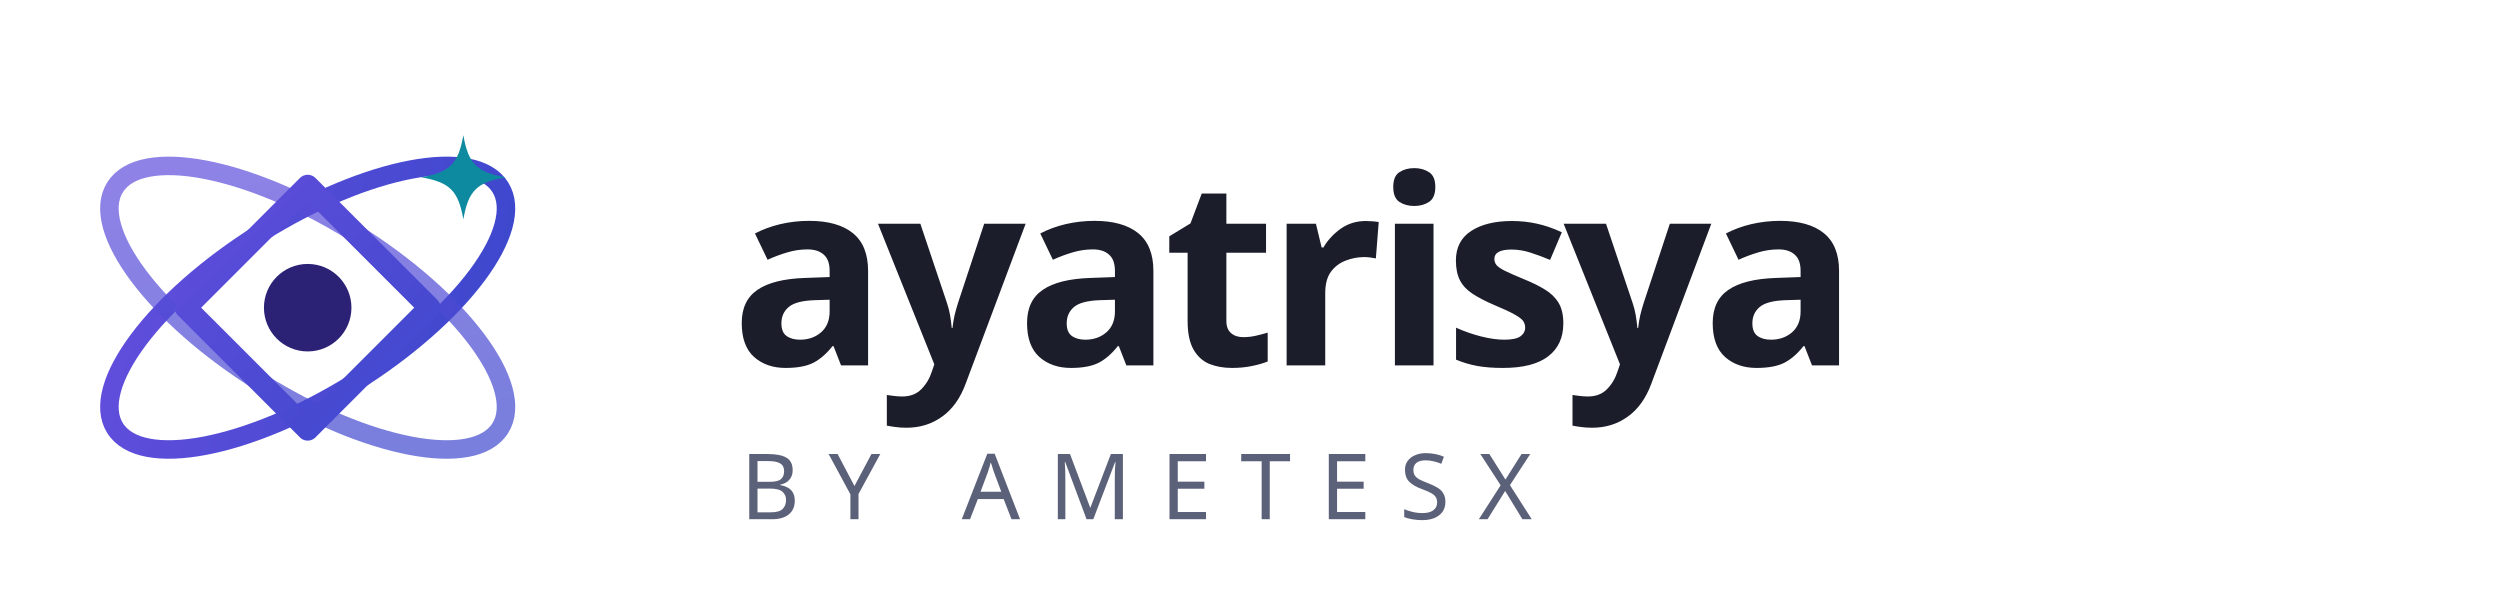
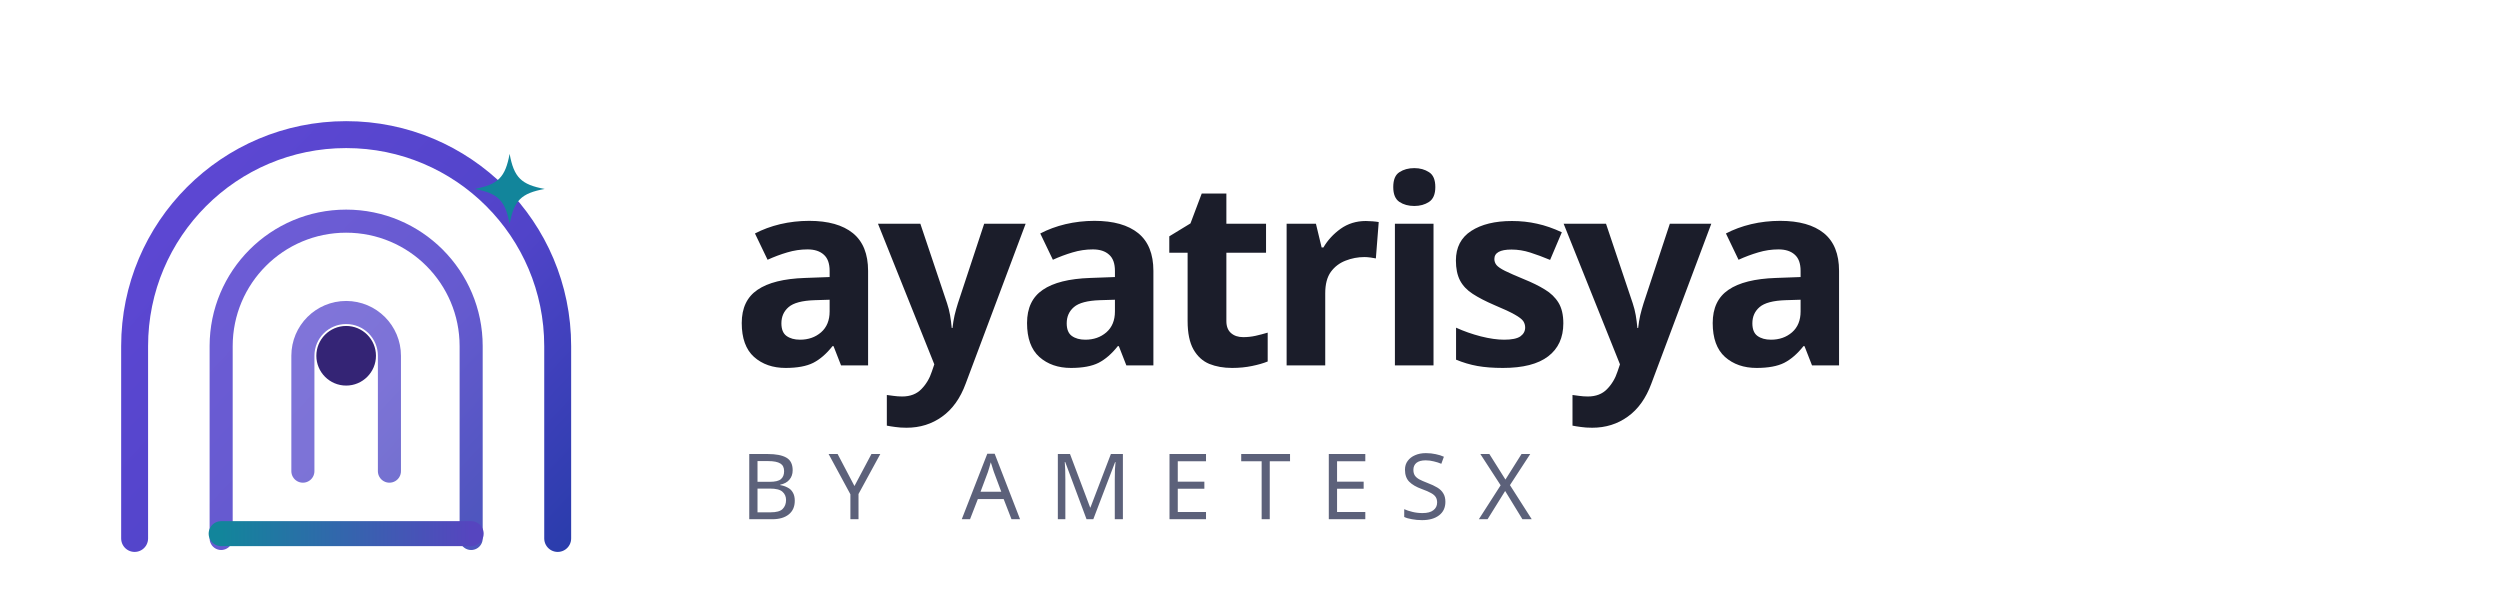
<svg xmlns="http://www.w3.org/2000/svg" viewBox="0 0 260 64" fill="none">
-   <g>
-     <svg x="4" y="4" width="56" height="56" viewBox="0 0 64 64">
-       <defs>
-         <linearGradient id="gwl" x1="8" y1="8" x2="56" y2="56" gradientUnits="userSpaceOnUse">
-           <stop offset="0" stop-color="#6a4fe0" />
-           <stop offset="1" stop-color="#3446c9" />
-         </linearGradient>
-       </defs>
-       <g fill="none" stroke="url(#gwl)" stroke-width="2.2" stroke-linecap="round">
-         <ellipse cx="32" cy="32" rx="27" ry="10.5" transform="rotate(-32 32 32)" />
-         <ellipse cx="32" cy="32" rx="27" ry="10.5" transform="rotate(32 32 32)" opacity=".7" />
-         <path d="M32 17.5 46.5 32 32 46.5 17.5 32Z" stroke-width="2.6" stroke-linejoin="round" />
-       </g>
-       <circle cx="32" cy="32" r="5.2" fill="#2b2175" />
-       <path d="M50.5 11.5c.6 3.4 1.6 4.4 5 5-3.4.6-4.4 1.6-5 5-.6-3.4-1.6-4.4-5-5 3.4-.6 4.4-1.6 5-5Z" fill="#0e8aa0" />
-     </svg>
+   <defs>
+     <linearGradient id="portal-word-light" x1="9" y1="10" x2="56" y2="54" gradientUnits="userSpaceOnUse">
+       <stop stop-color="#6048d5" />
+       <stop offset=".58" stop-color="#5144c9" />
+       <stop offset="1" stop-color="#283caa" />
+     </linearGradient>
+     <linearGradient id="threshold-word-light" x1="19" y1="51" x2="45" y2="51" gradientUnits="userSpaceOnUse">
+       <stop stop-color="#12859b" />
+       <stop offset="1" stop-color="#5645bf" />
+     </linearGradient>
+   </defs>
+   <g transform="translate(4 4)">
+     <path d="M10 52V32C10 19.85 19.85 10 32 10s22 9.85 22 22v20" stroke="url(#portal-word-light)" stroke-width="2.8" stroke-linecap="round" />
+     <path d="M19 52V32c0-7.18 5.82-13 13-13s13 5.82 13 13v20" stroke="url(#portal-word-light)" stroke-width="2.4" stroke-linecap="round" opacity=".88" />
+     <path d="M27.5 45v-12a4.5 4.5 0 0 1 9 0v12" stroke="url(#portal-word-light)" stroke-width="2.4" stroke-linecap="round" opacity=".75" />
+     <path d="M19 51.5h26" stroke="url(#threshold-word-light)" stroke-width="2.6" stroke-linecap="round" />
+     <circle cx="32" cy="33" r="3.1" fill="#342475" />
+     <path d="M49 12c.45 2.45 1.2 3.2 3.65 3.65-2.45.45-3.2 1.2-3.65 3.65-.45-2.45-1.2-3.2-3.65-3.65C47.8 15.2 48.55 14.45 49 12Z" fill="#12859b" />
  </g>
  <text x="76" y="38" font-family="Manrope, DM Sans, sans-serif" font-weight="800" font-size="27" letter-spacing="-1" fill="#1b1d2a">ayatrisya</text>
  <text x="77" y="54" font-family="DM Sans, sans-serif" font-weight="500" font-size="9.5" letter-spacing="3" fill="#5c617a">BY AMETESX</text>
</svg>
